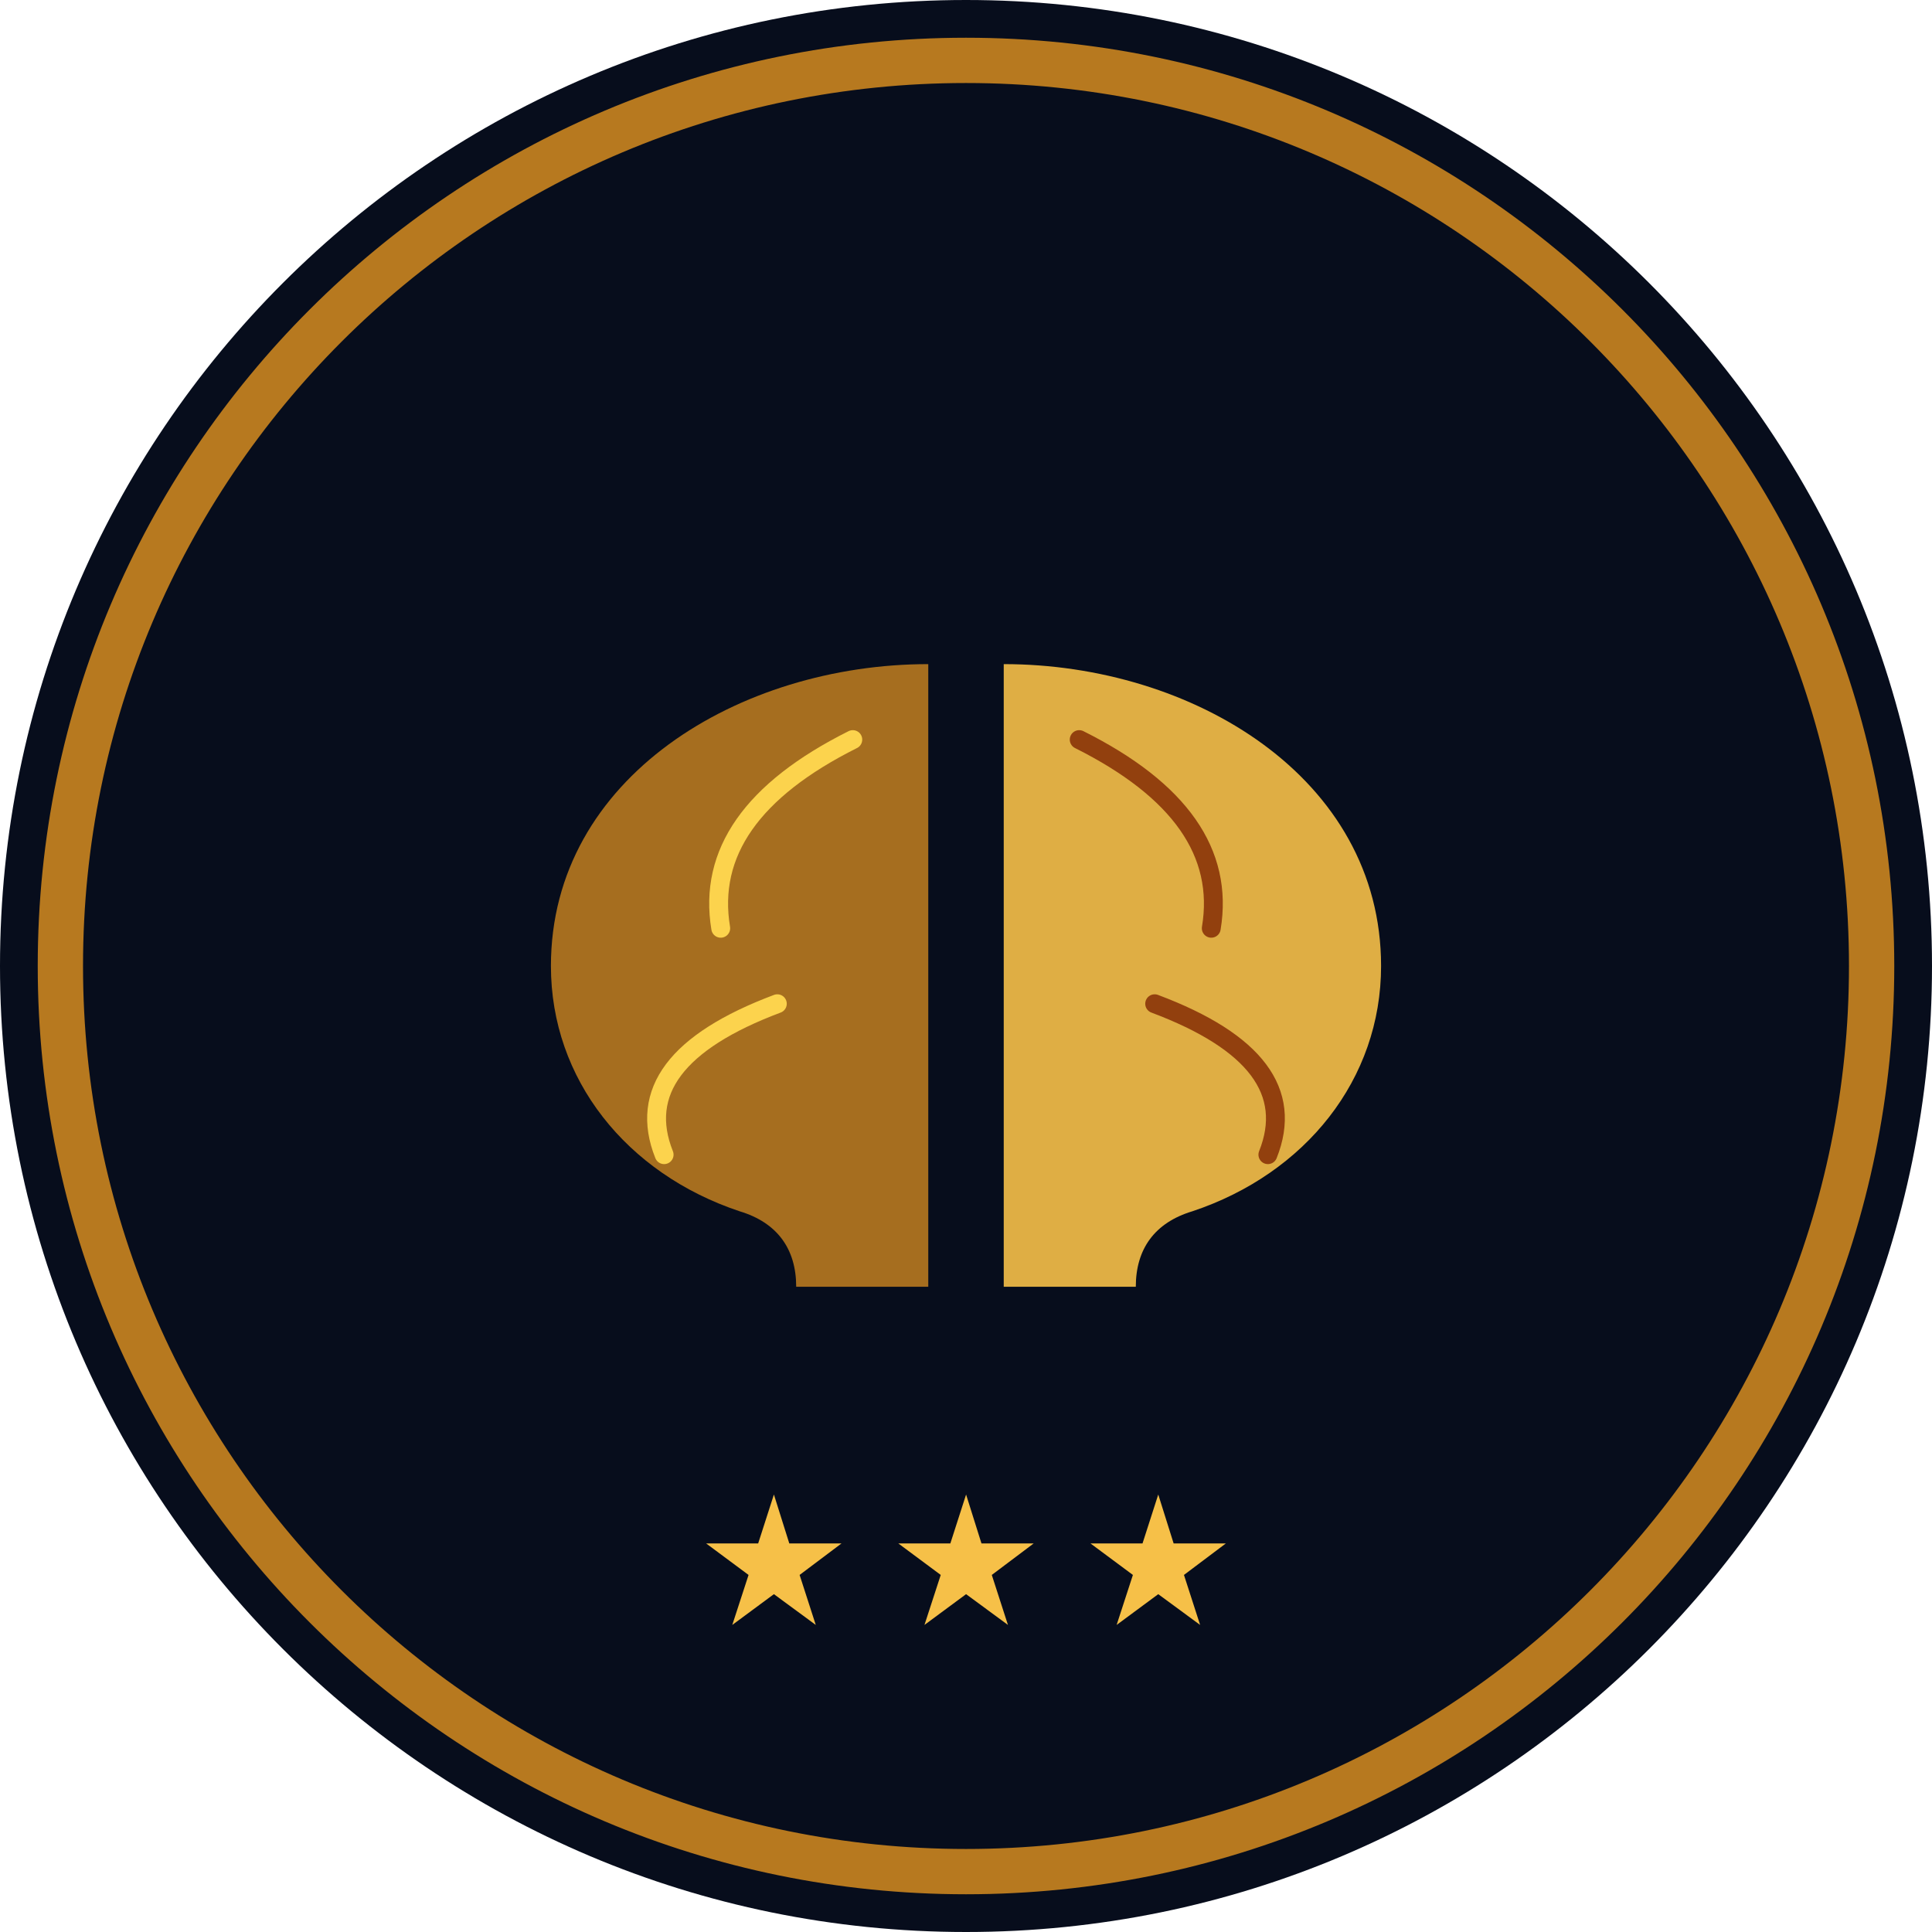
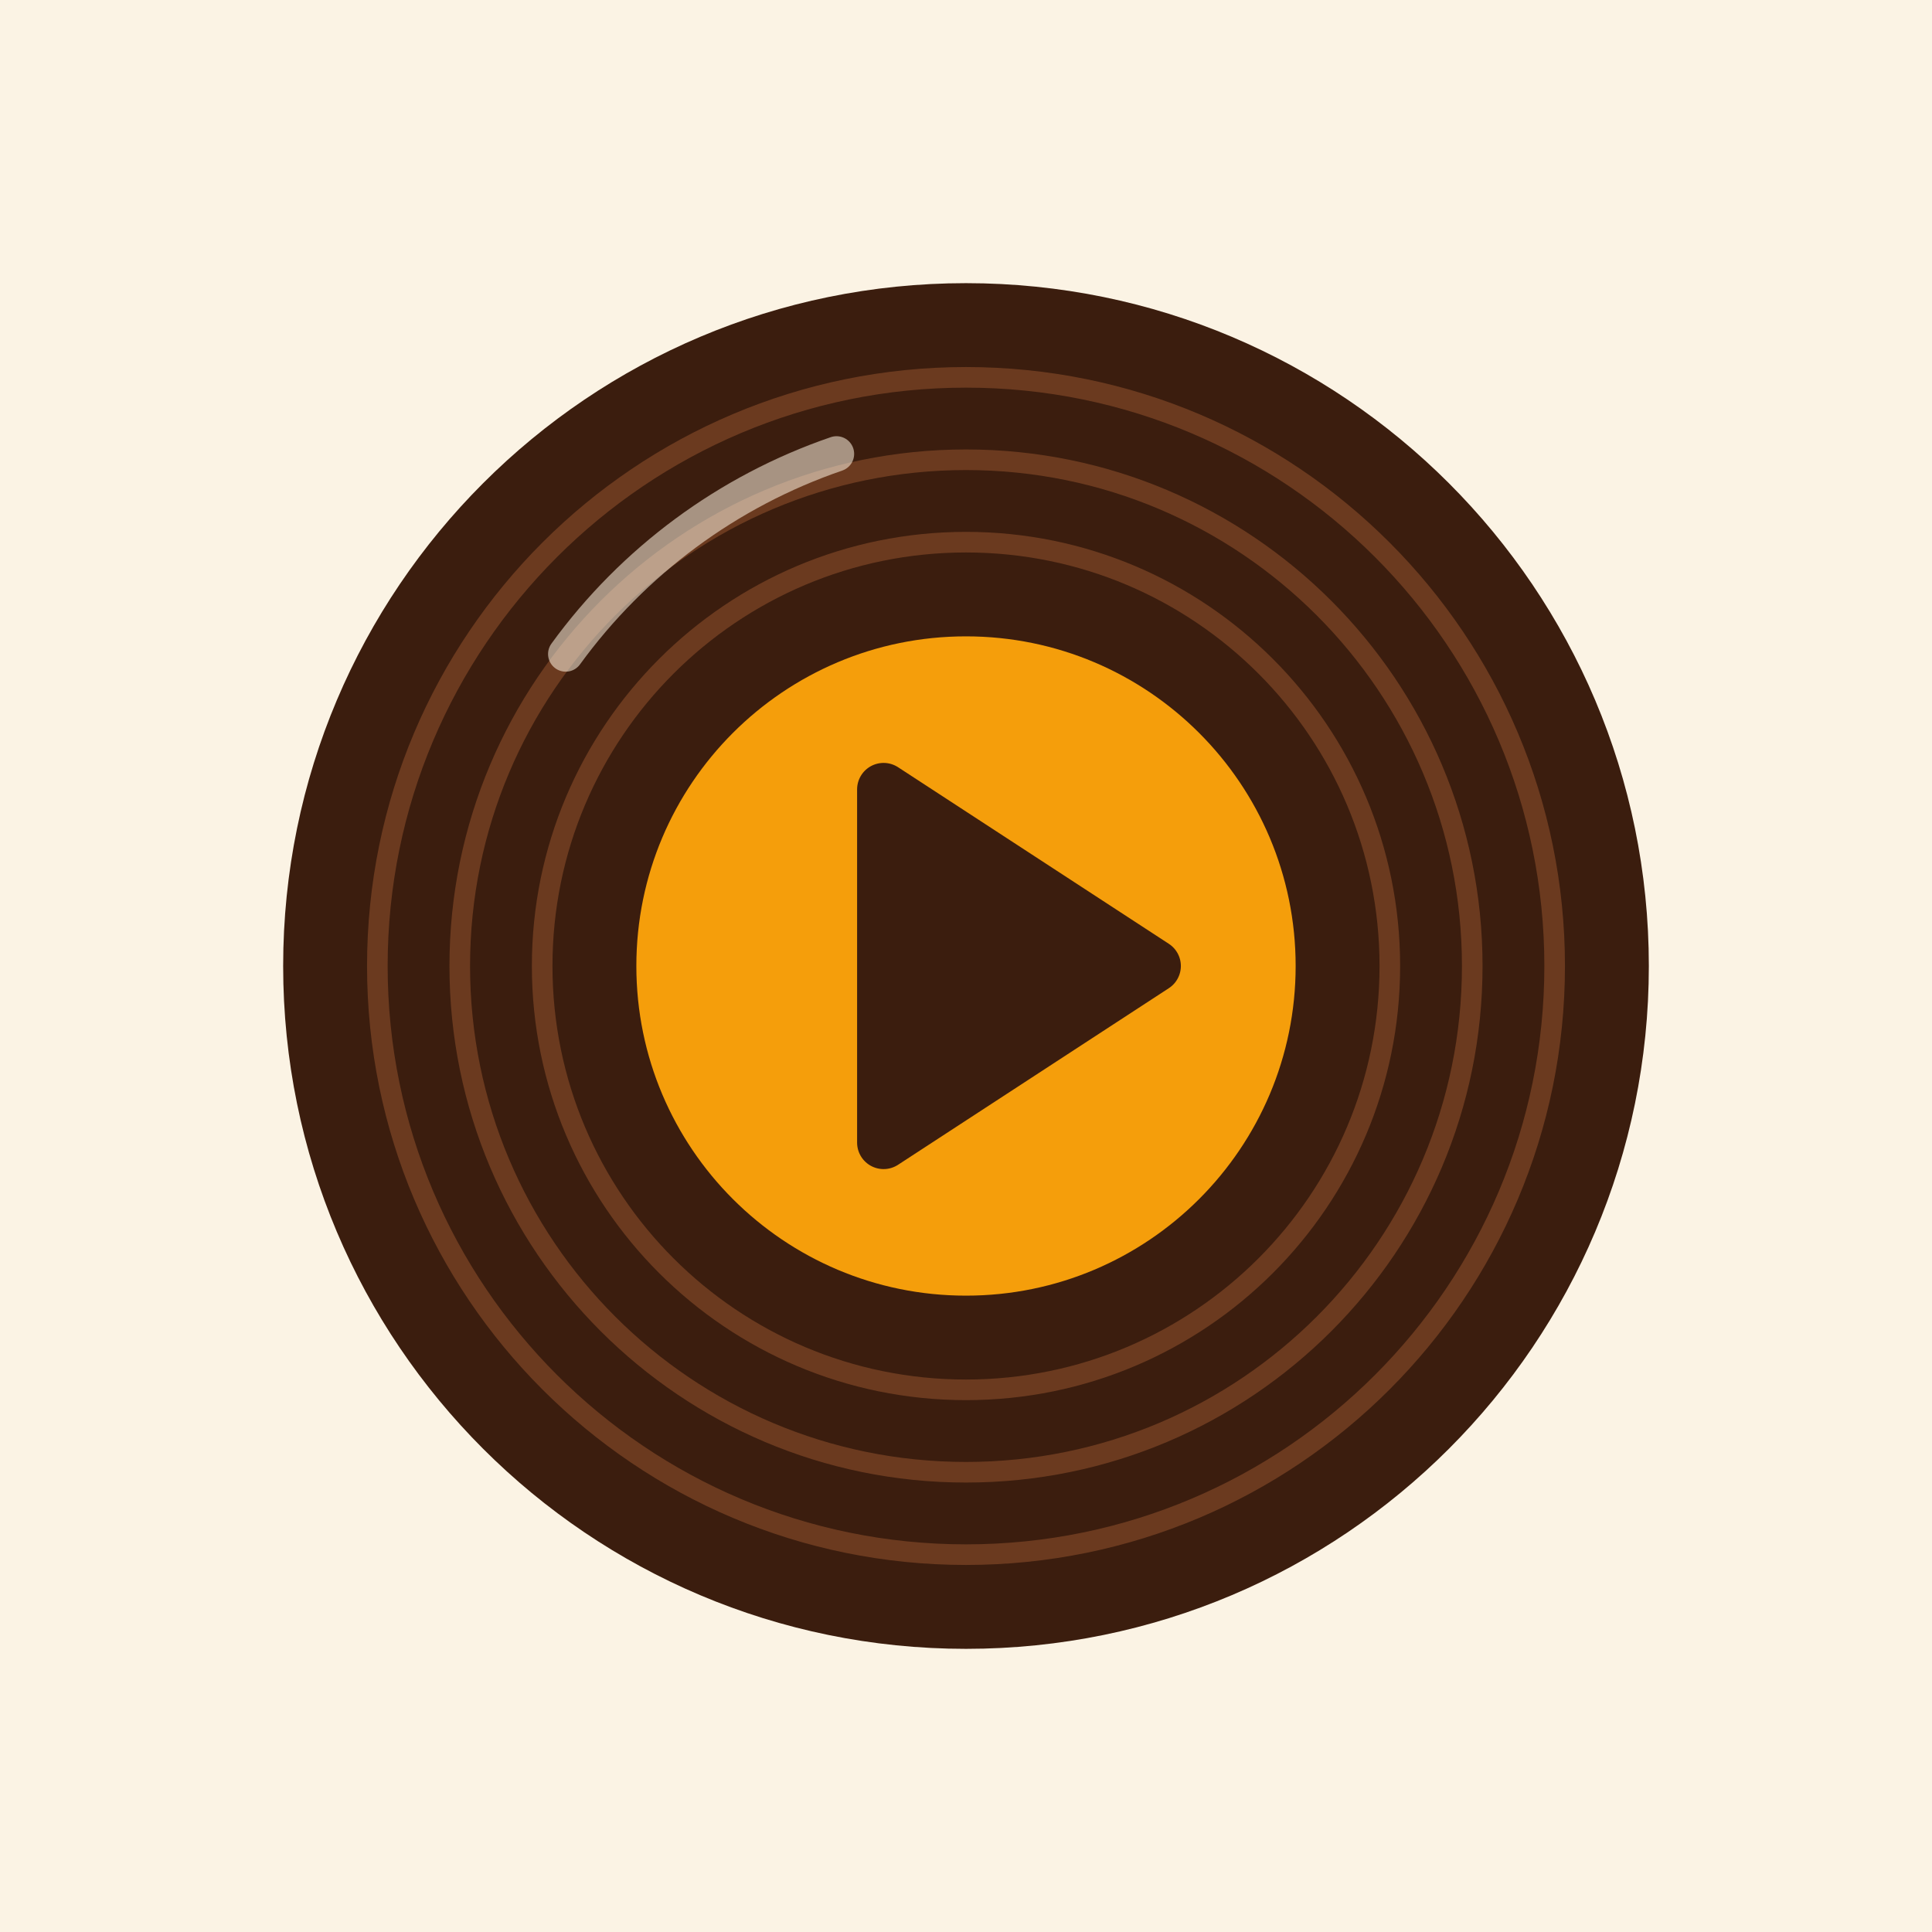
<svg xmlns="http://www.w3.org/2000/svg" viewBox="0 0 512 512">
-   <circle cx="256" cy="256" r="256" fill="#070d1c" />
-   <circle cx="256" cy="256" r="240" fill="none" stroke="#b7791f" stroke-width="12" />
-   <g transform="translate(256,256)">
-     <path d="M-10,-80 C-60,-80 -110,-50 -110,0 C-110,30 -90,55 -60,65 C-50,68 -45,75 -45,85 L-10,85 L-10,-80Z" fill="#b7791f" opacity="0.9" />
-     <path d="M10,-80 C60,-80 110,-50 110,0 C110,30 90,55 60,65 C50,68 45,75 45,85 L10,85 L10,-80Z" fill="#f6c048" opacity="0.9" />
-     <rect x="-4" y="-80" width="8" height="165" fill="#070d1c" rx="4" />
-     <path d="M-30,-60 Q-70,-40 -65,-10" stroke="#fcd34d" stroke-width="5" fill="none" stroke-linecap="round" />
-     <path d="M-50,10 Q-90,25 -80,50" stroke="#fcd34d" stroke-width="5" fill="none" stroke-linecap="round" />
-     <path d="M30,-60 Q70,-40 65,-10" stroke="#92400e" stroke-width="5" fill="none" stroke-linecap="round" />
-     <path d="M50,10 Q90,25 80,50" stroke="#92400e" stroke-width="5" fill="none" stroke-linecap="round" />
+   <rect width="512" height="512" fill="#fbf3e4" />
+   <g transform="translate(256 256) scale(.78) translate(-256 -256)">
+     <circle cx="256" cy="256" r="232" fill="#3b1d0e" />
+     <g fill="none" stroke="#6b3a1f" stroke-width="7">
+       <circle cx="256" cy="256" r="200" />
+       <circle cx="256" cy="256" r="172" />
+       <circle cx="256" cy="256" r="144" />
+     </g>
+     <path d="M120 150 A190 190 0 0 1 212 82" fill="none" stroke="#fff4e2" stroke-width="12" stroke-linecap="round" opacity=".55" />
+     <circle cx="256" cy="256" r="112" fill="#f59e0b" />
+     <path d="M228 196 L320 256 L228 316 Z" fill="#3b1d0e" stroke="#3b1d0e" stroke-width="18" stroke-linejoin="round" />
  </g>
-   <text x="256" y="430" font-size="48" text-anchor="middle" fill="#f6c048">★ ★ ★</text>
</svg>
